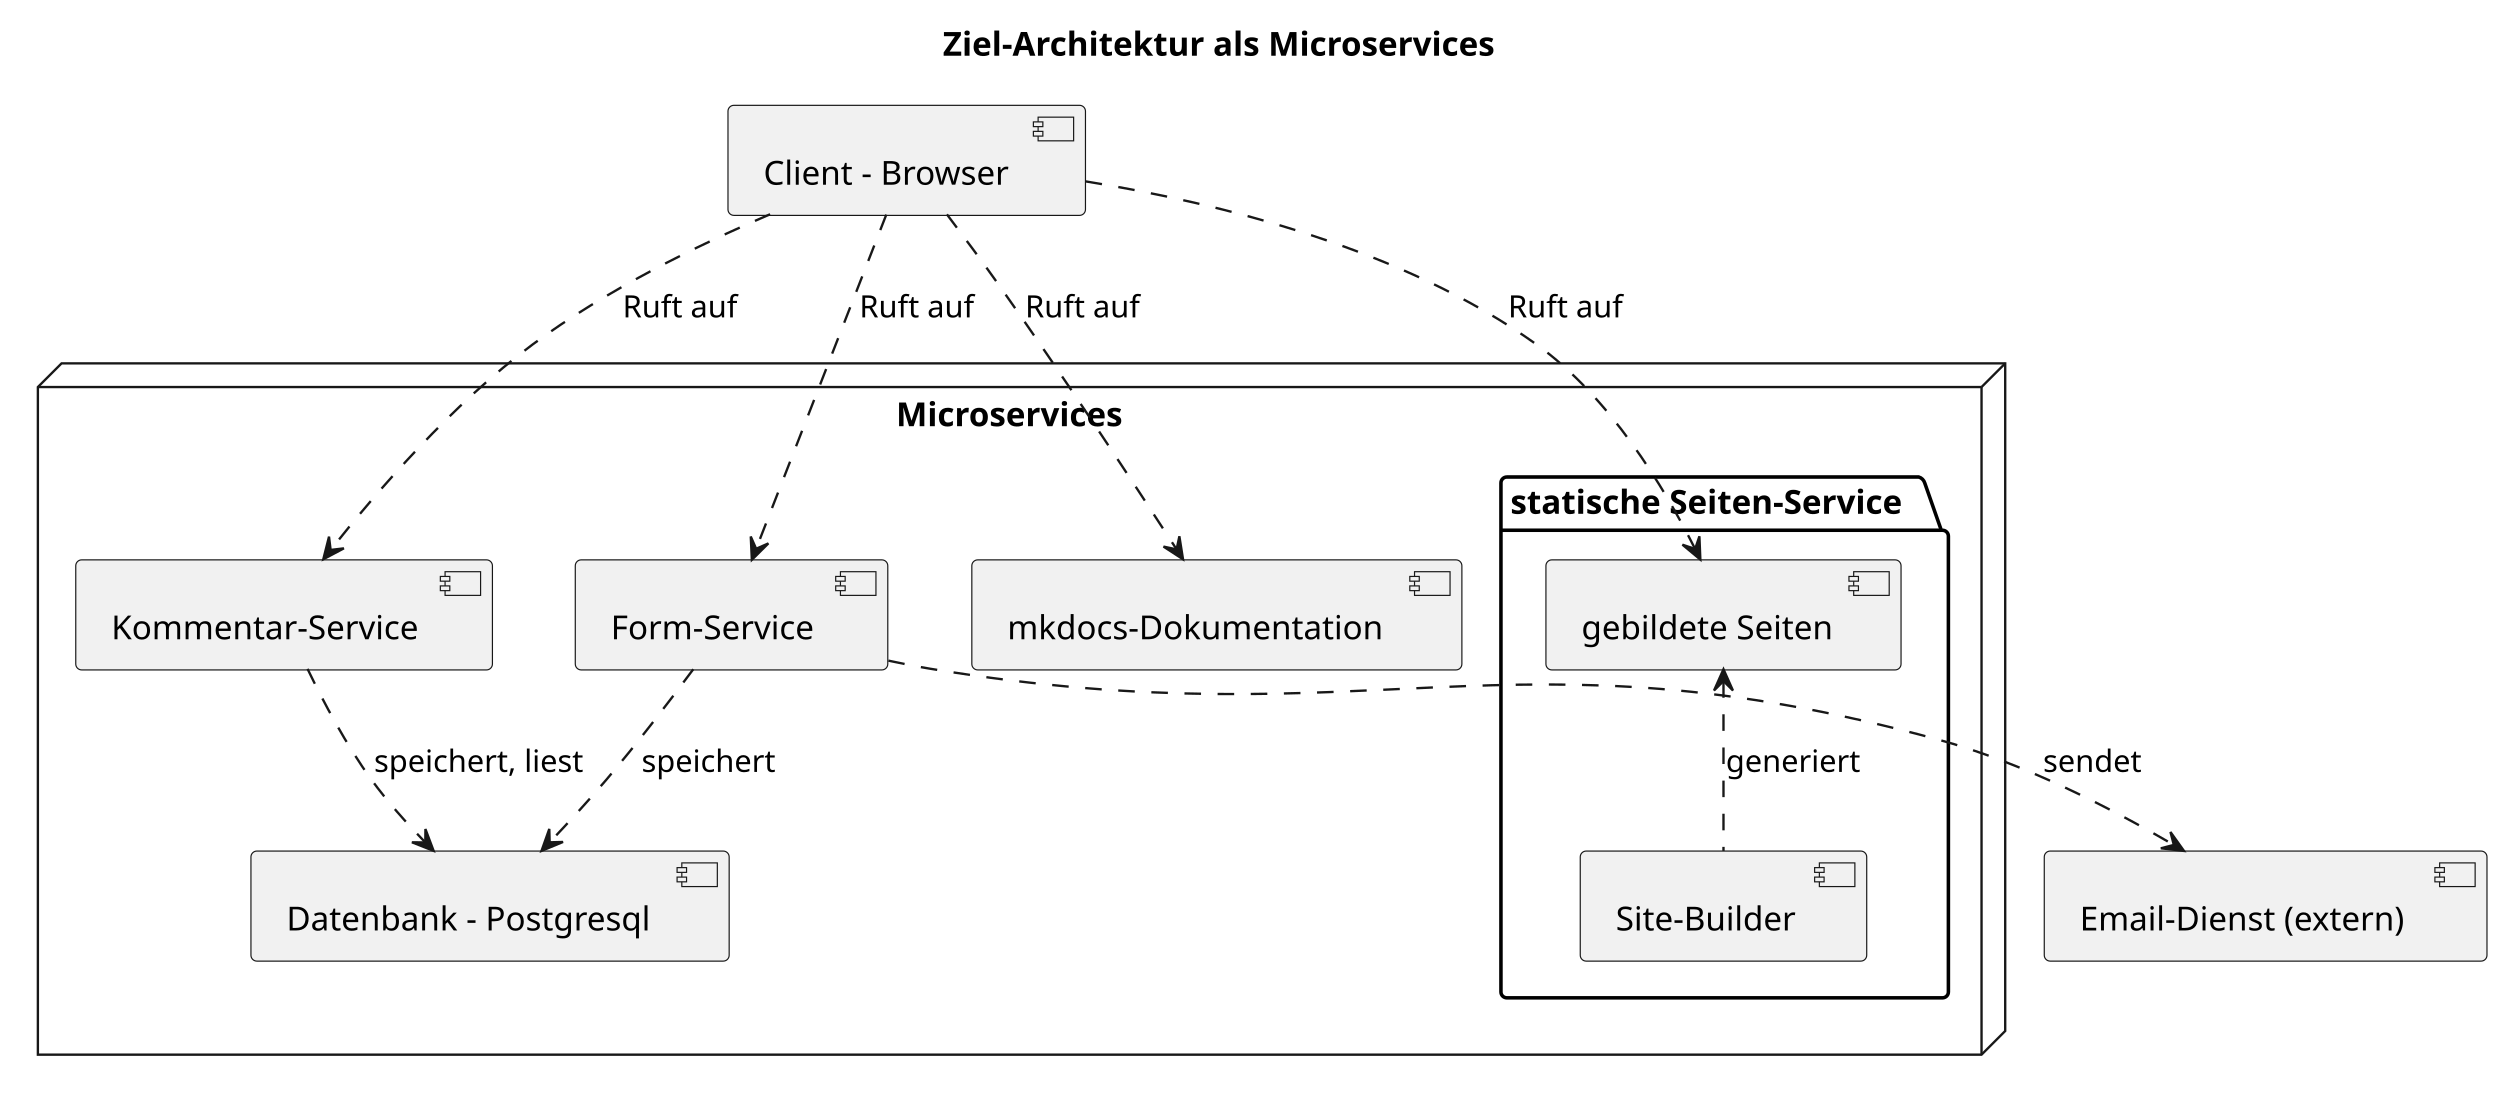
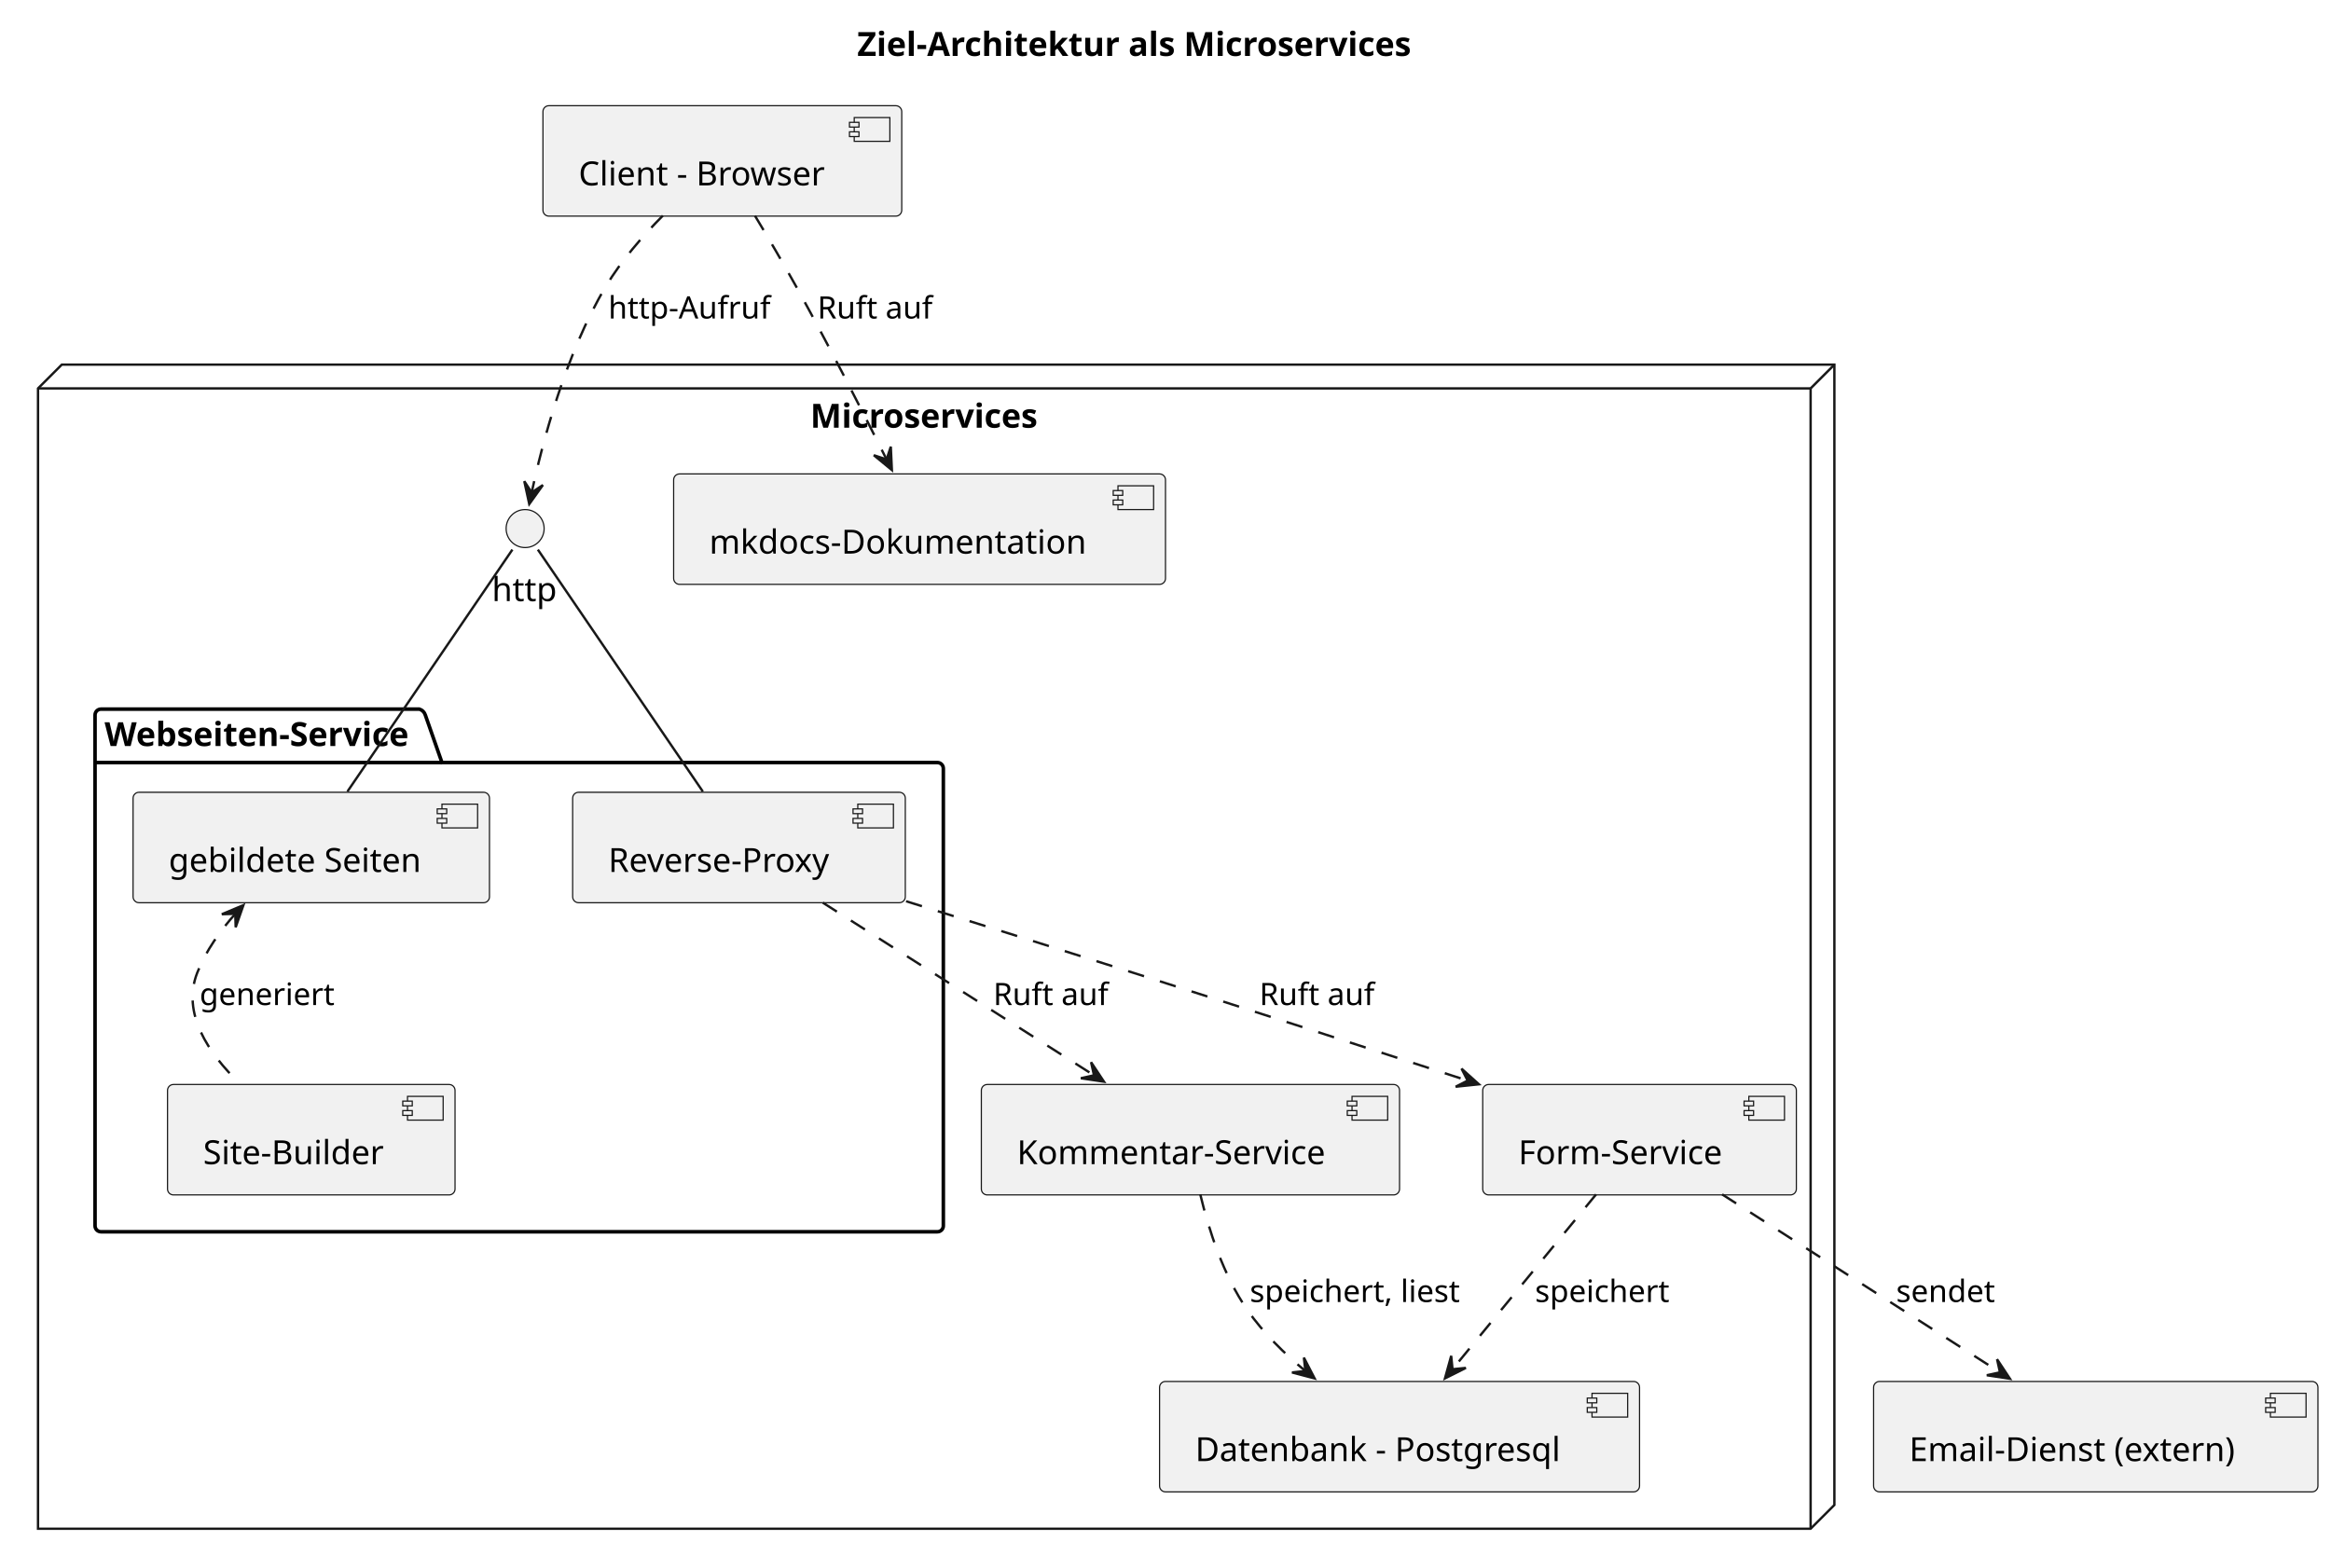
- <svg xmlns="http://www.w3.org/2000/svg" contentStyleType="text/css" height="462px" preserveAspectRatio="none" style="width:1056px;height:462px;background:#FFFFFF;" version="1.1" viewBox="0 0 1056 462" width="1056px" zoomAndPan="magnify">
+ <svg xmlns="http://www.w3.org/2000/svg" contentStyleType="text/css" height="660px" preserveAspectRatio="none" style="width:981px;height:660px;background:#FFFFFF;" version="1.1" viewBox="0 0 981 660" width="981px" zoomAndPan="magnify">
  <defs />
  <g>
-     <rect height="26.488" style="stroke:#00000000;stroke-width:1.0;fill:none;" width="256" x="393.25" y="5" />
-     <text fill="#000000" font-family="sans-serif" font-size="14" font-weight="bold" lengthAdjust="spacing" textLength="246" x="398.25" y="23.535">Ziel-Architektur als Microservices</text>
+     <text fill="#000000" font-family="sans-serif" font-size="14" font-weight="bold" lengthAdjust="spacing" textLength="246" x="360.75" y="23.535">Ziel-Architektur als Microservices</text>
    <g id="cluster_Microservices">
-       <polygon points="16,163.488,26,153.488,847,153.488,847,435.488,837,445.488,16,445.488,16,163.488" style="stroke:#181818;stroke-width:1.0;fill:none;" />
-       <line style="stroke:#181818;stroke-width:1.0;fill:none;" x1="837" x2="847" y1="163.488" y2="153.488" />
-       <line style="stroke:#181818;stroke-width:1.0;fill:none;" x1="16" x2="837" y1="163.488" y2="163.488" />
-       <line style="stroke:#181818;stroke-width:1.0;fill:none;" x1="837" x2="837" y1="163.488" y2="445.488" />
-       <text fill="#000000" font-family="sans-serif" font-size="14" font-weight="bold" lengthAdjust="spacing" textLength="98" x="378.5" y="180.023">Microservices</text>
+       <polygon fill="none" points="16,163.488,26,153.488,772,153.488,772,633.488,762,643.488,16,643.488,16,163.488" style="stroke:#181818;stroke-width:1.0;" />
+       <line style="stroke:#181818;stroke-width:1.0;" x1="762" x2="772" y1="163.488" y2="153.488" />
+       <line style="stroke:#181818;stroke-width:1.0;" x1="16" x2="762" y1="163.488" y2="163.488" />
+       <line style="stroke:#181818;stroke-width:1.0;" x1="762" x2="762" y1="163.488" y2="643.488" />
+       <text fill="#000000" font-family="sans-serif" font-size="14" font-weight="bold" lengthAdjust="spacing" textLength="98" x="341" y="180.023">Microservices</text>
    </g>
    <g id="cluster_static_site">
-       <path d="M636.5,201.488 L810.5,201.488 A3.75,3.75 0 0 1 813,203.988 L820,223.977 L820.5,223.977 A2.5,2.5 0 0 1 823,226.477 L823,418.988 A2.5,2.5 0 0 1 820.5,421.488 L636.5,421.488 A2.5,2.5 0 0 1 634,418.988 L634,203.988 A2.5,2.5 0 0 1 636.5,201.488 " style="stroke:#000000;stroke-width:1.5;fill:none;" />
-       <line style="stroke:#000000;stroke-width:1.5;fill:none;" x1="634" x2="820" y1="223.977" y2="223.977" />
-       <text fill="#000000" font-family="sans-serif" font-size="14" font-weight="bold" lengthAdjust="spacing" textLength="173" x="638" y="217.023">statische Seiten-Service</text>
+       <path d="M42.5,298.488 L176.5,298.488 A3.75,3.75 0 0 1 179,300.988 L186,320.977 L394.5,320.977 A2.5,2.5 0 0 1 397,323.477 L397,515.988 A2.5,2.5 0 0 1 394.5,518.488 L42.5,518.488 A2.5,2.5 0 0 1 40,515.988 L40,300.988 A2.5,2.5 0 0 1 42.5,298.488 " fill="none" style="stroke:#000000;stroke-width:1.5;" />
+       <line style="stroke:#000000;stroke-width:1.5;" x1="40" x2="186" y1="320.977" y2="320.977" />
+       <text fill="#000000" font-family="sans-serif" font-size="14" font-weight="bold" lengthAdjust="spacing" textLength="133" x="44" y="314.023">Webseiten-Service</text>
+     </g>
+     <g id="elem_http_interface">
+       <ellipse cx="221" cy="222.488" fill="#F1F1F1" rx="8" ry="8" style="stroke:#181818;stroke-width:0.5;" />
+       <text fill="#000000" font-family="sans-serif" font-size="14" lengthAdjust="spacing" textLength="28" x="207" y="253.023">http</text>
    </g>
    <g id="elem_form_backend">
-       <rect fill="#F1F1F1" height="46.488" rx="2.5" ry="2.5" style="stroke:#181818;stroke-width:0.5;" width="132" x="243" y="236.488" />
-       <rect fill="#F1F1F1" height="10" style="stroke:#181818;stroke-width:0.5;" width="15" x="355" y="241.488" />
-       <rect fill="#F1F1F1" height="2" style="stroke:#181818;stroke-width:0.5;" width="4" x="353" y="243.488" />
-       <rect fill="#F1F1F1" height="2" style="stroke:#181818;stroke-width:0.5;" width="4" x="353" y="247.488" />
-       <text fill="#000000" font-family="sans-serif" font-size="14" lengthAdjust="spacing" textLength="92" x="258" y="270.023">Form-Service</text>
+       <rect fill="#F1F1F1" height="46.488" rx="2.5" ry="2.5" style="stroke:#181818;stroke-width:0.5;" width="132" x="624" y="456.488" />
+       <rect fill="#F1F1F1" height="10" style="stroke:#181818;stroke-width:0.5;" width="15" x="736" y="461.488" />
+       <rect fill="#F1F1F1" height="2" style="stroke:#181818;stroke-width:0.5;" width="4" x="734" y="463.488" />
+       <rect fill="#F1F1F1" height="2" style="stroke:#181818;stroke-width:0.5;" width="4" x="734" y="467.488" />
+       <text fill="#000000" font-family="sans-serif" font-size="14" lengthAdjust="spacing" textLength="92" x="639" y="490.023">Form-Service</text>
    </g>
    <g id="elem_comment_backend">
-       <rect fill="#F1F1F1" height="46.488" rx="2.5" ry="2.5" style="stroke:#181818;stroke-width:0.5;" width="176" x="32" y="236.488" />
-       <rect fill="#F1F1F1" height="10" style="stroke:#181818;stroke-width:0.5;" width="15" x="188" y="241.488" />
-       <rect fill="#F1F1F1" height="2" style="stroke:#181818;stroke-width:0.5;" width="4" x="186" y="243.488" />
-       <rect fill="#F1F1F1" height="2" style="stroke:#181818;stroke-width:0.5;" width="4" x="186" y="247.488" />
-       <text fill="#000000" font-family="sans-serif" font-size="14" lengthAdjust="spacing" textLength="136" x="47" y="270.023">Kommentar-Service</text>
+       <rect fill="#F1F1F1" height="46.488" rx="2.5" ry="2.5" style="stroke:#181818;stroke-width:0.5;" width="176" x="413" y="456.488" />
+       <rect fill="#F1F1F1" height="10" style="stroke:#181818;stroke-width:0.5;" width="15" x="569" y="461.488" />
+       <rect fill="#F1F1F1" height="2" style="stroke:#181818;stroke-width:0.5;" width="4" x="567" y="463.488" />
+       <rect fill="#F1F1F1" height="2" style="stroke:#181818;stroke-width:0.5;" width="4" x="567" y="467.488" />
+       <text fill="#000000" font-family="sans-serif" font-size="14" lengthAdjust="spacing" textLength="136" x="428" y="490.023">Kommentar-Service</text>
    </g>
    <g id="elem_db">
-       <rect fill="#F1F1F1" height="46.488" rx="2.5" ry="2.5" style="stroke:#181818;stroke-width:0.5;" width="202" x="106" y="359.488" />
-       <rect fill="#F1F1F1" height="10" style="stroke:#181818;stroke-width:0.5;" width="15" x="288" y="364.488" />
-       <rect fill="#F1F1F1" height="2" style="stroke:#181818;stroke-width:0.5;" width="4" x="286" y="366.488" />
-       <rect fill="#F1F1F1" height="2" style="stroke:#181818;stroke-width:0.5;" width="4" x="286" y="370.488" />
-       <text fill="#000000" font-family="sans-serif" font-size="14" lengthAdjust="spacing" textLength="162" x="121" y="393.023">Datenbank - Postgresql</text>
+       <rect fill="#F1F1F1" height="46.488" rx="2.5" ry="2.5" style="stroke:#181818;stroke-width:0.5;" width="202" x="488" y="581.488" />
+       <rect fill="#F1F1F1" height="10" style="stroke:#181818;stroke-width:0.5;" width="15" x="670" y="586.488" />
+       <rect fill="#F1F1F1" height="2" style="stroke:#181818;stroke-width:0.5;" width="4" x="668" y="588.488" />
+       <rect fill="#F1F1F1" height="2" style="stroke:#181818;stroke-width:0.5;" width="4" x="668" y="592.488" />
+       <text fill="#000000" font-family="sans-serif" font-size="14" lengthAdjust="spacing" textLength="162" x="503" y="615.023">Datenbank - Postgresql</text>
    </g>
    <g id="elem_doc">
-       <rect fill="#F1F1F1" height="46.488" rx="2.5" ry="2.5" style="stroke:#181818;stroke-width:0.5;" width="207" x="410.5" y="236.488" />
-       <rect fill="#F1F1F1" height="10" style="stroke:#181818;stroke-width:0.5;" width="15" x="597.5" y="241.488" />
-       <rect fill="#F1F1F1" height="2" style="stroke:#181818;stroke-width:0.5;" width="4" x="595.5" y="243.488" />
-       <rect fill="#F1F1F1" height="2" style="stroke:#181818;stroke-width:0.5;" width="4" x="595.5" y="247.488" />
-       <text fill="#000000" font-family="sans-serif" font-size="14" lengthAdjust="spacing" textLength="167" x="425.5" y="270.023">mkdocs-Dokumentation</text>
+       <rect fill="#F1F1F1" height="46.488" rx="2.5" ry="2.5" style="stroke:#181818;stroke-width:0.5;" width="207" x="283.5" y="199.488" />
+       <rect fill="#F1F1F1" height="10" style="stroke:#181818;stroke-width:0.5;" width="15" x="470.5" y="204.488" />
+       <rect fill="#F1F1F1" height="2" style="stroke:#181818;stroke-width:0.5;" width="4" x="468.5" y="206.488" />
+       <rect fill="#F1F1F1" height="2" style="stroke:#181818;stroke-width:0.5;" width="4" x="468.5" y="210.488" />
+       <text fill="#000000" font-family="sans-serif" font-size="14" lengthAdjust="spacing" textLength="167" x="298.5" y="233.023">mkdocs-Dokumentation</text>
    </g>
    <g id="elem_build_site">
-       <rect fill="#F1F1F1" height="46.488" rx="2.5" ry="2.5" style="stroke:#181818;stroke-width:0.5;" width="150" x="653" y="236.488" />
-       <rect fill="#F1F1F1" height="10" style="stroke:#181818;stroke-width:0.5;" width="15" x="783" y="241.488" />
-       <rect fill="#F1F1F1" height="2" style="stroke:#181818;stroke-width:0.5;" width="4" x="781" y="243.488" />
-       <rect fill="#F1F1F1" height="2" style="stroke:#181818;stroke-width:0.5;" width="4" x="781" y="247.488" />
-       <text fill="#000000" font-family="sans-serif" font-size="14" lengthAdjust="spacing" textLength="110" x="668" y="270.023">gebildete Seiten</text>
+       <rect fill="#F1F1F1" height="46.488" rx="2.5" ry="2.5" style="stroke:#181818;stroke-width:0.5;" width="150" x="56" y="333.488" />
+       <rect fill="#F1F1F1" height="10" style="stroke:#181818;stroke-width:0.5;" width="15" x="186" y="338.488" />
+       <rect fill="#F1F1F1" height="2" style="stroke:#181818;stroke-width:0.5;" width="4" x="184" y="340.488" />
+       <rect fill="#F1F1F1" height="2" style="stroke:#181818;stroke-width:0.5;" width="4" x="184" y="344.488" />
+       <text fill="#000000" font-family="sans-serif" font-size="14" lengthAdjust="spacing" textLength="110" x="71" y="367.023">gebildete Seiten</text>
    </g>
    <g id="elem_site_builder">
-       <rect fill="#F1F1F1" height="46.488" rx="2.5" ry="2.5" style="stroke:#181818;stroke-width:0.5;" width="121" x="667.5" y="359.488" />
-       <rect fill="#F1F1F1" height="10" style="stroke:#181818;stroke-width:0.5;" width="15" x="768.5" y="364.488" />
-       <rect fill="#F1F1F1" height="2" style="stroke:#181818;stroke-width:0.5;" width="4" x="766.5" y="366.488" />
-       <rect fill="#F1F1F1" height="2" style="stroke:#181818;stroke-width:0.5;" width="4" x="766.5" y="370.488" />
-       <text fill="#000000" font-family="sans-serif" font-size="14" lengthAdjust="spacing" textLength="81" x="682.5" y="393.023">Site-Builder</text>
+       <rect fill="#F1F1F1" height="46.488" rx="2.5" ry="2.5" style="stroke:#181818;stroke-width:0.5;" width="121" x="70.5" y="456.488" />
+       <rect fill="#F1F1F1" height="10" style="stroke:#181818;stroke-width:0.5;" width="15" x="171.5" y="461.488" />
+       <rect fill="#F1F1F1" height="2" style="stroke:#181818;stroke-width:0.5;" width="4" x="169.5" y="463.488" />
+       <rect fill="#F1F1F1" height="2" style="stroke:#181818;stroke-width:0.5;" width="4" x="169.5" y="467.488" />
+       <text fill="#000000" font-family="sans-serif" font-size="14" lengthAdjust="spacing" textLength="81" x="85.5" y="490.023">Site-Builder</text>
+     </g>
+     <g id="elem_proxy">
+       <rect fill="#F1F1F1" height="46.488" rx="2.5" ry="2.5" style="stroke:#181818;stroke-width:0.5;" width="140" x="241" y="333.488" />
+       <rect fill="#F1F1F1" height="10" style="stroke:#181818;stroke-width:0.5;" width="15" x="361" y="338.488" />
+       <rect fill="#F1F1F1" height="2" style="stroke:#181818;stroke-width:0.5;" width="4" x="359" y="340.488" />
+       <rect fill="#F1F1F1" height="2" style="stroke:#181818;stroke-width:0.5;" width="4" x="359" y="344.488" />
+       <text fill="#000000" font-family="sans-serif" font-size="14" lengthAdjust="spacing" textLength="100" x="256" y="367.023">Reverse-Proxy</text>
    </g>
    <g id="elem_client">
-       <rect fill="#F1F1F1" height="46.488" rx="2.5" ry="2.5" style="stroke:#181818;stroke-width:0.5;" width="151" x="307.5" y="44.488" />
-       <rect fill="#F1F1F1" height="10" style="stroke:#181818;stroke-width:0.5;" width="15" x="438.5" y="49.488" />
-       <rect fill="#F1F1F1" height="2" style="stroke:#181818;stroke-width:0.5;" width="4" x="436.5" y="51.488" />
-       <rect fill="#F1F1F1" height="2" style="stroke:#181818;stroke-width:0.5;" width="4" x="436.5" y="55.488" />
-       <text fill="#000000" font-family="sans-serif" font-size="14" lengthAdjust="spacing" textLength="111" x="322.5" y="78.023">Client - Browser</text>
+       <rect fill="#F1F1F1" height="46.488" rx="2.5" ry="2.5" style="stroke:#181818;stroke-width:0.5;" width="151" x="228.5" y="44.488" />
+       <rect fill="#F1F1F1" height="10" style="stroke:#181818;stroke-width:0.5;" width="15" x="359.5" y="49.488" />
+       <rect fill="#F1F1F1" height="2" style="stroke:#181818;stroke-width:0.5;" width="4" x="357.5" y="51.488" />
+       <rect fill="#F1F1F1" height="2" style="stroke:#181818;stroke-width:0.5;" width="4" x="357.5" y="55.488" />
+       <text fill="#000000" font-family="sans-serif" font-size="14" lengthAdjust="spacing" textLength="111" x="243.5" y="78.023">Client - Browser</text>
    </g>
    <g id="elem_email">
-       <rect fill="#F1F1F1" height="46.488" rx="2.5" ry="2.5" style="stroke:#181818;stroke-width:0.5;" width="187" x="863.5" y="359.488" />
-       <rect fill="#F1F1F1" height="10" style="stroke:#181818;stroke-width:0.5;" width="15" x="1030.5" y="364.488" />
-       <rect fill="#F1F1F1" height="2" style="stroke:#181818;stroke-width:0.5;" width="4" x="1028.5" y="366.488" />
-       <rect fill="#F1F1F1" height="2" style="stroke:#181818;stroke-width:0.5;" width="4" x="1028.5" y="370.488" />
-       <text fill="#000000" font-family="sans-serif" font-size="14" lengthAdjust="spacing" textLength="147" x="878.5" y="393.023">Email-Dienst (extern)</text>
+       <rect fill="#F1F1F1" height="46.488" rx="2.5" ry="2.5" style="stroke:#181818;stroke-width:0.5;" width="187" x="788.5" y="581.488" />
+       <rect fill="#F1F1F1" height="10" style="stroke:#181818;stroke-width:0.5;" width="15" x="955.5" y="586.488" />
+       <rect fill="#F1F1F1" height="2" style="stroke:#181818;stroke-width:0.5;" width="4" x="953.5" y="588.488" />
+       <rect fill="#F1F1F1" height="2" style="stroke:#181818;stroke-width:0.5;" width="4" x="953.5" y="592.488" />
+       <text fill="#000000" font-family="sans-serif" font-size="14" lengthAdjust="spacing" textLength="147" x="803.5" y="615.023">Email-Dienst (extern)</text>
    </g>
-     <g id="link_client_build_site">
-       <path d="M458.57,76.618 C515.31,85.798 592.61,105.128 649,145.488 C679.97,167.658 702.96,205.908 715.92,231.698 " fill="none" id="client-to-build_site" style="stroke:#181818;stroke-width:1.0;stroke-dasharray:7.0,7.0;" />
-       <polygon fill="#181818" points="718.23,236.368,717.833,226.527,716.017,231.885,710.659,230.069,718.23,236.368" style="stroke:#181818;stroke-width:1.0;" />
-       <text fill="#000000" font-family="sans-serif" font-size="13" lengthAdjust="spacing" textLength="50" x="637" y="134.057">Ruft auf</text>
+     <g id="link_client_http_interface">
+       <path d="M278.95,90.778 C270.43,99.388 261.44,109.748 255,120.488 C237.9,148.998 228.06,187.248 223.7,207.518 " fill="none" id="client-to-http_interface" style="stroke:#181818;stroke-width:1.0;stroke-dasharray:7.0,7.0;" />
+       <polygon fill="#181818" points="222.74,212.178,228.481,204.176,223.754,207.282,220.647,202.554,222.74,212.178" style="stroke:#181818;stroke-width:1.0;" />
+       <text fill="#000000" font-family="sans-serif" font-size="13" lengthAdjust="spacing" textLength="74" x="256" y="134.057">http-Aufruf</text>
+     </g>
+     <g id="link_http_interface_build_site">
+       <path d="M215.64,231.348 C202.21,251.058 166.71,303.108 146.21,333.188 " fill="none" id="http_interface-build_site" style="stroke:#181818;stroke-width:1.0;" />
+     </g>
+     <g id="link_http_interface_proxy">
+       <path d="M226.36,231.348 C239.79,251.058 275.29,303.108 295.79,333.188 " fill="none" id="http_interface-proxy" style="stroke:#181818;stroke-width:1.0;" />
    </g>
    <g id="link_client_doc">
-       <path d="M399.98,90.558 C406.92,99.728 414.96,110.538 422,120.488 C448.99,158.638 478.74,203.888 496.9,231.898 " fill="none" id="client-to-doc" style="stroke:#181818;stroke-width:1.0;stroke-dasharray:7.0,7.0;" />
-       <polygon fill="#181818" points="499.71,236.248,498.169,226.521,496.99,232.053,491.457,230.873,499.71,236.248" style="stroke:#181818;stroke-width:1.0;" />
-       <text fill="#000000" font-family="sans-serif" font-size="13" lengthAdjust="spacing" textLength="50" x="433" y="134.057">Ruft auf</text>
+       <path d="M317.74,90.838 C323.23,99.958 329.54,110.658 335,120.488 C348.5,144.818 362.91,173.008 373.13,193.408 " fill="none" id="client-to-doc" style="stroke:#181818;stroke-width:1.0;stroke-dasharray:7.0,7.0;" />
+       <polygon fill="#181818" points="375.35,197.858,374.89,188.02,373.108,193.389,367.739,191.607,375.35,197.858" style="stroke:#181818;stroke-width:1.0;" />
+       <text fill="#000000" font-family="sans-serif" font-size="13" lengthAdjust="spacing" textLength="50" x="344" y="134.057">Ruft auf</text>
    </g>
-     <g id="link_client_form_backend">
-       <path d="M374.37,90.658 C360.72,125.698 334.21,193.768 319.49,231.558 " fill="none" id="client-to-form_backend" style="stroke:#181818;stroke-width:1.0;stroke-dasharray:7.0,7.0;" />
-       <polygon fill="#181818" points="317.58,236.458,324.574,229.524,319.395,231.799,317.12,226.62,317.58,236.458" style="stroke:#181818;stroke-width:1.0;" />
-       <text fill="#000000" font-family="sans-serif" font-size="13" lengthAdjust="spacing" textLength="50" x="363" y="134.057">Ruft auf</text>
+     <g id="link_proxy_form_backend">
+       <path d="M381.32,379.348 C410.89,388.588 445.63,399.498 477,409.488 C523.95,424.448 576.63,441.508 617.85,454.928 " fill="none" id="proxy-to-form_backend" style="stroke:#181818;stroke-width:1.0;stroke-dasharray:7.0,7.0;" />
+       <polygon fill="#181818" points="622.41,456.408,615.083,449.827,617.654,454.866,612.615,457.437,622.41,456.408" style="stroke:#181818;stroke-width:1.0;" />
+       <text fill="#000000" font-family="sans-serif" font-size="13" lengthAdjust="spacing" textLength="50" x="530" y="423.057">Ruft auf</text>
    </g>
-     <g id="link_client_comment_backend">
-       <path d="M325.3,90.498 C294.03,103.888 255.65,122.778 225,145.488 C191.24,170.508 159.41,207.318 139.84,232.058 " fill="none" id="client-to-comment_backend" style="stroke:#181818;stroke-width:1.0;stroke-dasharray:7.0,7.0;" />
-       <polygon fill="#181818" points="136.56,236.228,145.265,231.621,139.649,232.296,138.974,226.68,136.56,236.228" style="stroke:#181818;stroke-width:1.0;" />
-       <text fill="#000000" font-family="sans-serif" font-size="13" lengthAdjust="spacing" textLength="50" x="263" y="134.057">Ruft auf</text>
+     <g id="link_proxy_comment_backend">
+       <path d="M346.29,379.968 C378.69,400.598 426.66,431.138 460.58,452.748 " fill="none" id="proxy-to-comment_backend" style="stroke:#181818;stroke-width:1.0;stroke-dasharray:7.0,7.0;" />
+       <polygon fill="#181818" points="464.62,455.318,459.18,447.108,460.404,452.631,454.88,453.855,464.62,455.318" style="stroke:#181818;stroke-width:1.0;" />
+       <text fill="#000000" font-family="sans-serif" font-size="13" lengthAdjust="spacing" textLength="50" x="418" y="423.057">Ruft auf</text>
    </g>
    <g id="link_form_backend_email">
-       <path d="M375.24,279.048 C381.22,280.358 387.2,281.528 393,282.488 C580.28,313.328 635.92,262.418 819,312.488 C854.29,322.138 891.21,341.138 917.97,356.758 " fill="none" id="form_backend-to-email" style="stroke:#181818;stroke-width:1.0;stroke-dasharray:7.0,7.0;" />
-       <polygon fill="#181818" points="922.52,359.438,916.798,351.422,918.212,356.899,912.736,358.314,922.52,359.438" style="stroke:#181818;stroke-width:1.0;" />
-       <text fill="#000000" font-family="sans-serif" font-size="13" lengthAdjust="spacing" textLength="42" x="863" y="326.057">sendet</text>
+       <path d="M724.77,502.758 C757.7,523.858 807.12,555.518 841.74,577.698 " fill="none" id="form_backend-to-email" style="stroke:#181818;stroke-width:1.0;stroke-dasharray:7.0,7.0;" />
+       <polygon fill="#181818" points="845.89,580.358,840.463,572.14,841.678,577.665,836.153,578.88,845.89,580.358" style="stroke:#181818;stroke-width:1.0;" />
+       <text fill="#000000" font-family="sans-serif" font-size="13" lengthAdjust="spacing" textLength="42" x="798" y="548.057">sendet</text>
    </g>
    <g id="link_form_backend_db">
-       <path d="M292.84,282.688 C282.61,296.438 268.93,314.308 256,329.488 C248.61,338.168 240.2,347.328 232.47,355.498 " fill="none" id="form_backend-to-db" style="stroke:#181818;stroke-width:1.0;stroke-dasharray:7.0,7.0;" />
-       <polygon fill="#181818" points="228.73,359.418,237.826,355.643,232.172,355.791,232.023,350.136,228.73,359.418" style="stroke:#181818;stroke-width:1.0;" />
-       <text fill="#000000" font-family="sans-serif" font-size="13" lengthAdjust="spacing" textLength="58" x="271" y="326.057">speichert</text>
+       <path d="M671.71,502.758 C654.69,523.488 629.3,554.408 611.14,576.518 " fill="none" id="form_backend-to-db" style="stroke:#181818;stroke-width:1.0;stroke-dasharray:7.0,7.0;" />
+       <polygon fill="#181818" points="608.11,580.208,616.916,575.797,611.285,576.346,610.736,570.716,608.11,580.208" style="stroke:#181818;stroke-width:1.0;" />
+       <text fill="#000000" font-family="sans-serif" font-size="13" lengthAdjust="spacing" textLength="58" x="646" y="548.057">speichert</text>
    </g>
    <g id="link_comment_backend_db">
-       <path d="M129.9,282.528 C136.65,296.548 146.28,314.758 157,329.488 C163.59,338.538 171.67,347.608 179.4,355.578 " fill="none" id="comment_backend-to-db" style="stroke:#181818;stroke-width:1.0;stroke-dasharray:7.0,7.0;" />
-       <polygon fill="#181818" points="183.16,359.398,179.699,350.178,179.653,355.834,173.996,355.789,183.16,359.398" style="stroke:#181818;stroke-width:1.0;" />
-       <text fill="#000000" font-family="sans-serif" font-size="13" lengthAdjust="spacing" textLength="93" x="158" y="326.057">speichert, liest</text>
+       <path d="M505.14,502.758 C508.67,517.548 514.83,536.848 525,551.488 C531.62,561.008 540.45,569.718 549.44,577.158 " fill="none" id="comment_backend-to-db" style="stroke:#181818;stroke-width:1.0;stroke-dasharray:7.0,7.0;" />
+       <polygon fill="#181818" points="553.26,580.218,548.743,571.466,549.36,577.09,543.737,577.707,553.26,580.218" style="stroke:#181818;stroke-width:1.0;" />
+       <text fill="#000000" font-family="sans-serif" font-size="13" lengthAdjust="spacing" textLength="93" x="526" y="548.057">speichert, liest</text>
    </g>
    <g id="link_build_site_site_builder">
-       <path d="M728,287.718 C728,309.368 728,339.268 728,359.438 " fill="none" id="build_site-backto-site_builder" style="stroke:#181818;stroke-width:1.0;stroke-dasharray:7.0,7.0;" />
-       <polygon fill="#181818" points="728,282.678,724,291.678,728,287.678,732,291.678,728,282.678" style="stroke:#181818;stroke-width:1.0;" />
-       <text fill="#000000" font-family="sans-serif" font-size="13" lengthAdjust="spacing" textLength="56" x="729" y="326.057">generiert</text>
+       <path d="M99.29,384.358 C92.66,391.758 86.59,400.298 83,409.488 C76.36,426.478 87.65,443.328 100.94,456.118 " fill="none" id="build_site-backto-site_builder" style="stroke:#181818;stroke-width:1.0;stroke-dasharray:7.0,7.0;" />
+       <polygon fill="#181818" points="102.44,381.008,93.359,384.821,99.013,384.649,99.184,390.303,102.44,381.008" style="stroke:#181818;stroke-width:1.0;" />
+       <text fill="#000000" font-family="sans-serif" font-size="13" lengthAdjust="spacing" textLength="56" x="84" y="423.057">generiert</text>
    </g>
  </g>
</svg>
